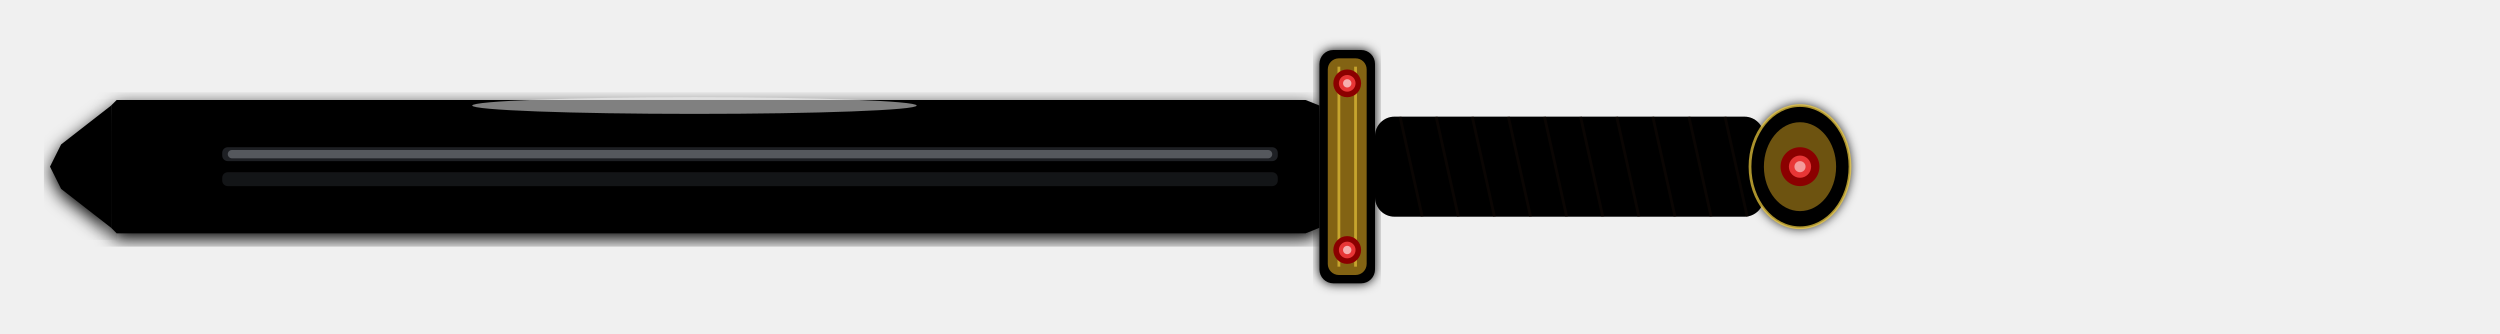
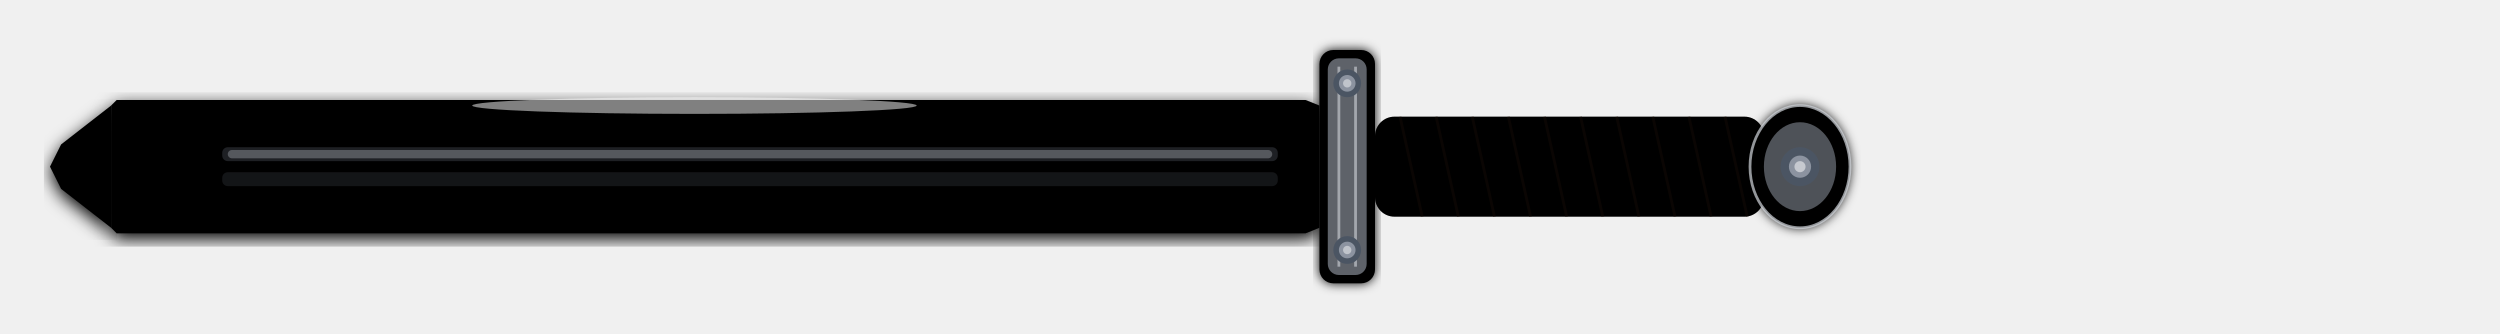
<svg xmlns="http://www.w3.org/2000/svg" viewBox="0 0 900 120">
  <defs>
    <linearGradient id="bladeGrad" x1="0" y1="0" x2="0" y2="1">
      <stop offset="0%" stopColor="#f8fafc" />
      <stop offset="22%" stopColor="#e5e7eb" />
      <stop offset="50%" stopColor="#9ca3af" />
      <stop offset="78%" stopColor="#d1d5db" />
      <stop offset="100%" stopColor="#6b7280" />
    </linearGradient>
    <linearGradient id="bladeEdge" x1="0" y1="0" x2="1" y2="0">
      <stop offset="0%" stopColor="#ffffff" stopOpacity="0.95" />
      <stop offset="100%" stopColor="#cbd5e1" stopOpacity="0.55" />
    </linearGradient>
-     <linearGradient id="goldSword" x1="0" y1="0" x2="0" y2="1">
-       <stop offset="0%" stopColor="#f4d03f" />
-       <stop offset="40%" stopColor="#daa520" />
-       <stop offset="100%" stopColor="#8b6914" />
+     <linearGradient id="greyMetal" x1="0" y1="0" x2="0" y2="1">
+       <stop offset="0%" stopColor="#d1d5db" />
+       <stop offset="40%" stopColor="#9ca3af" />
+       <stop offset="100%" stopColor="#4b5563" />
    </linearGradient>
    <linearGradient id="gripGrad" x1="0" y1="0" x2="0" y2="1">
      <stop offset="0%" stopColor="#5c3a21" />
      <stop offset="50%" stopColor="#3e2413" />
      <stop offset="100%" stopColor="#2a1509" />
    </linearGradient>
    <filter id="bladeShadow">
      <feDropShadow dx="0" dy="2" stdDeviation="3" floodColor="#000" floodOpacity="0.4" />
    </filter>
    <filter id="swordGlow">
      <feGaussianBlur stdDeviation="2" result="coloredBlur" />
      <feMerge>
        <feMergeNode in="coloredBlur" />
        <feMergeNode in="SourceGraphic" />
      </feMerge>
    </filter>
  </defs>
  <polygon points="40,38 42,36 470,36 475,38 475,82 470,84 42,84 40,82" fill="url(#bladeGrad)" filter="url(#bladeShadow)" />
  <polygon points="40,38 40,82 22,68 18,60 22,52" fill="url(#bladeGrad)" filter="url(#bladeShadow)" />
  <line x1="42" y1="36" x2="470" y2="36" stroke="url(#bladeEdge)" strokeWidth="2" opacity="0.8" />
  <rect x="80" y="53" width="380" height="5" rx="2" fill="#6b7280" opacity="0.28" />
  <rect x="82" y="54" width="376" height="3" rx="1.5" fill="#e2e8f0" opacity="0.28" />
  <rect x="80" y="62" width="380" height="5" rx="2" fill="#6b7280" opacity="0.18" />
  <ellipse cx="250" cy="38" rx="80" ry="3" fill="#ffffff" opacity="0.5" />
-   <rect x="475" y="18" width="20" height="84" rx="5" fill="url(#goldSword)" filter="url(#swordGlow)" />
-   <rect x="478" y="21" width="14" height="78" rx="4" fill="#daa520" opacity="0.6" />
-   <line x1="482" y1="24" x2="482" y2="96" stroke="#f4d03f" strokeWidth="0.8" opacity="0.6" />
-   <line x1="488" y1="24" x2="488" y2="96" stroke="#f4d03f" strokeWidth="0.8" opacity="0.6" />
-   <circle cx="485" cy="30" r="5" fill="#8b0000" />
-   <circle cx="485" cy="30" r="3" fill="#ff4444" opacity="0.8" />
-   <circle cx="485" cy="30" r="1.5" fill="#ffffff" opacity="0.6" />
-   <circle cx="485" cy="90" r="5" fill="#8b0000" />
-   <circle cx="485" cy="90" r="3" fill="#ff4444" opacity="0.8" />
-   <circle cx="485" cy="90" r="1.5" fill="#ffffff" opacity="0.6" />
+   <rect x="475" y="18" width="20" height="84" rx="5" fill="url(#greyMetal)" filter="url(#swordGlow)" />
+   <rect x="478" y="21" width="14" height="78" rx="4" fill="#9ca3af" opacity="0.6" />
+   <line x1="482" y1="24" x2="482" y2="96" stroke="#d1d5db" strokeWidth="0.8" opacity="0.6" />
+   <line x1="488" y1="24" x2="488" y2="96" stroke="#d1d5db" strokeWidth="0.8" opacity="0.6" />
+   <circle cx="485" cy="30" r="5" fill="#4b5563" />
+   <circle cx="485" cy="30" r="3" fill="#9ca3af" opacity="0.8" />
+   <circle cx="485" cy="30" r="1.5" fill="#ffffff" opacity="0.45" />
+   <circle cx="485" cy="90" r="5" fill="#4b5563" />
+   <circle cx="485" cy="90" r="3" fill="#9ca3af" opacity="0.8" />
+   <circle cx="485" cy="90" r="1.5" fill="#ffffff" opacity="0.45" />
  <rect x="495" y="42" width="140" height="36" rx="7" fill="url(#gripGrad)" />
  <line x1="504" y1="42" x2="512" y2="78" stroke="#1a0e06" strokeWidth="2.5" opacity="0.45" />
  <line x1="517" y1="42" x2="525" y2="78" stroke="#1a0e06" strokeWidth="2.5" opacity="0.45" />
  <line x1="530" y1="42" x2="538" y2="78" stroke="#1a0e06" strokeWidth="2.5" opacity="0.45" />
  <line x1="543" y1="42" x2="551" y2="78" stroke="#1a0e06" strokeWidth="2.5" opacity="0.45" />
  <line x1="556" y1="42" x2="564" y2="78" stroke="#1a0e06" strokeWidth="2.5" opacity="0.45" />
  <line x1="569" y1="42" x2="577" y2="78" stroke="#1a0e06" strokeWidth="2.5" opacity="0.45" />
  <line x1="582" y1="42" x2="590" y2="78" stroke="#1a0e06" strokeWidth="2.5" opacity="0.45" />
  <line x1="595" y1="42" x2="603" y2="78" stroke="#1a0e06" strokeWidth="2.5" opacity="0.45" />
  <line x1="608" y1="42" x2="616" y2="78" stroke="#1a0e06" strokeWidth="2.5" opacity="0.45" />
  <line x1="621" y1="42" x2="629" y2="78" stroke="#1a0e06" strokeWidth="2.5" opacity="0.45" />
  <rect x="495" y="42" width="140" height="36" rx="7" fill="rgba(0,0,0,0.15)" />
-   <ellipse cx="648" cy="60" rx="18" ry="22" fill="url(#goldSword)" filter="url(#swordGlow)" />
-   <ellipse cx="648" cy="60" rx="13" ry="16" fill="#daa520" opacity="0.5" />
-   <circle cx="648" cy="60" r="7" fill="#8b0000" />
-   <circle cx="648" cy="60" r="4" fill="#ff4444" opacity="0.8" />
+   <ellipse cx="648" cy="60" rx="18" ry="22" fill="url(#greyMetal)" filter="url(#swordGlow)" />
+   <ellipse cx="648" cy="60" rx="13" ry="16" fill="#9ca3af" opacity="0.5" />
+   <circle cx="648" cy="60" r="7" fill="#4b5563" />
+   <circle cx="648" cy="60" r="4" fill="#9ca3af" opacity="0.8" />
  <circle cx="648" cy="60" r="2" fill="#ffffff" opacity="0.5" />
-   <ellipse cx="648" cy="60" rx="18" ry="22" fill="none" stroke="#f4d03f" strokeWidth="1.2" opacity="0.7" />
+   <ellipse cx="648" cy="60" rx="18" ry="22" fill="none" stroke="#d1d5db" strokeWidth="1.2" opacity="0.7" />
</svg>
